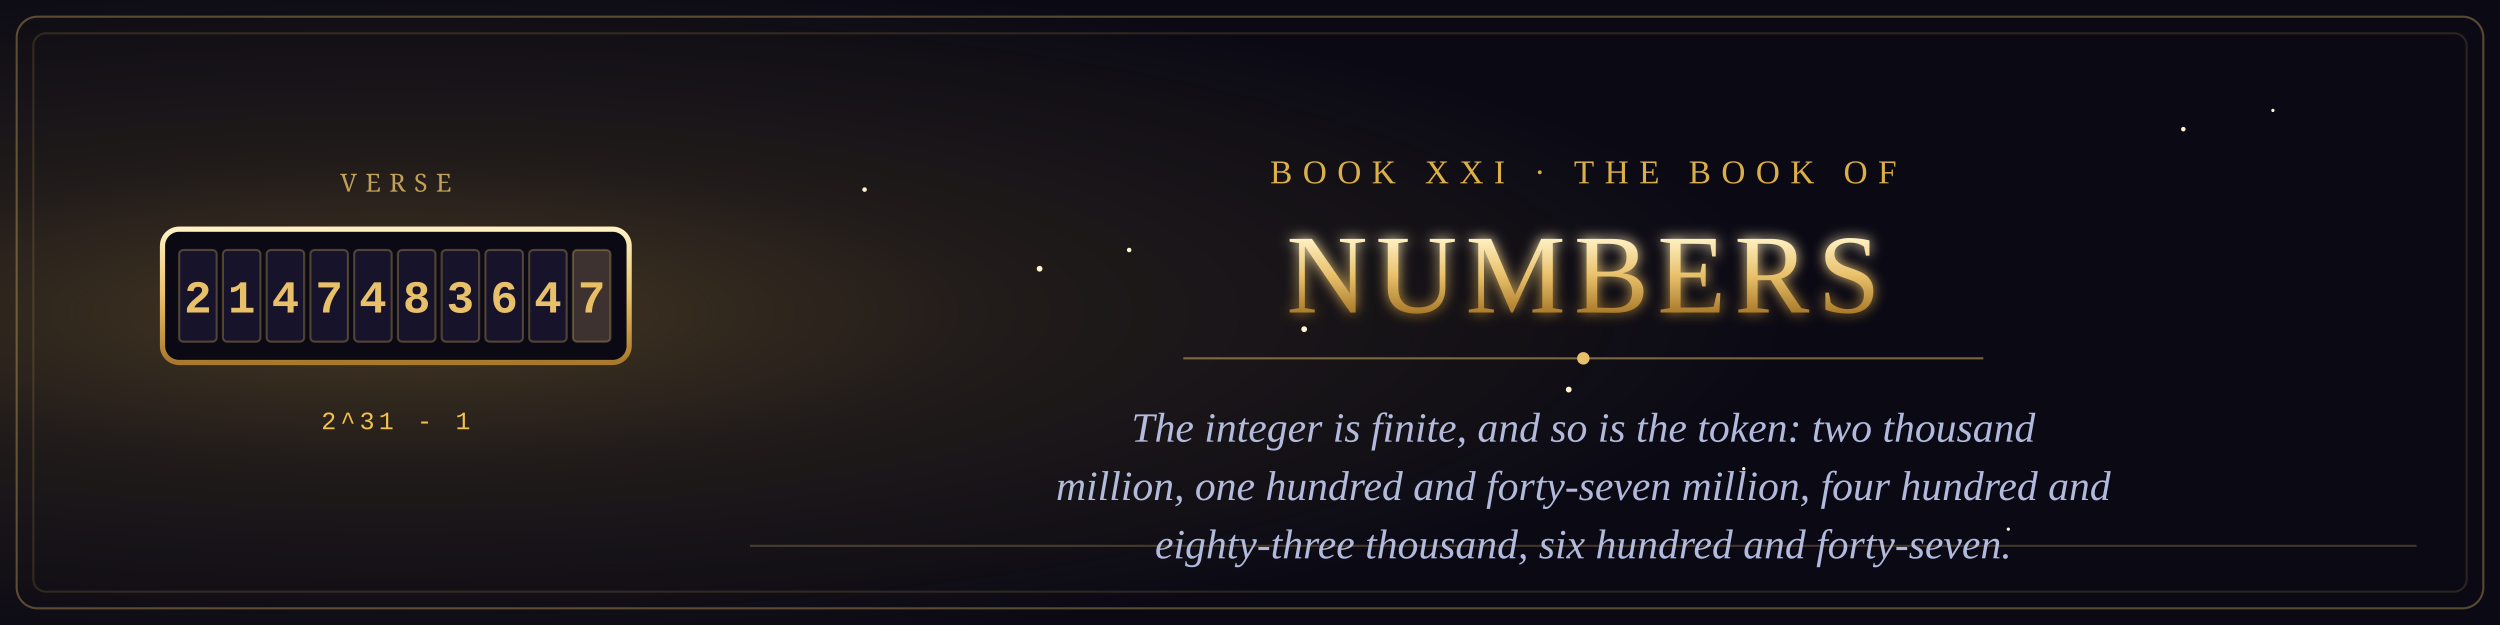
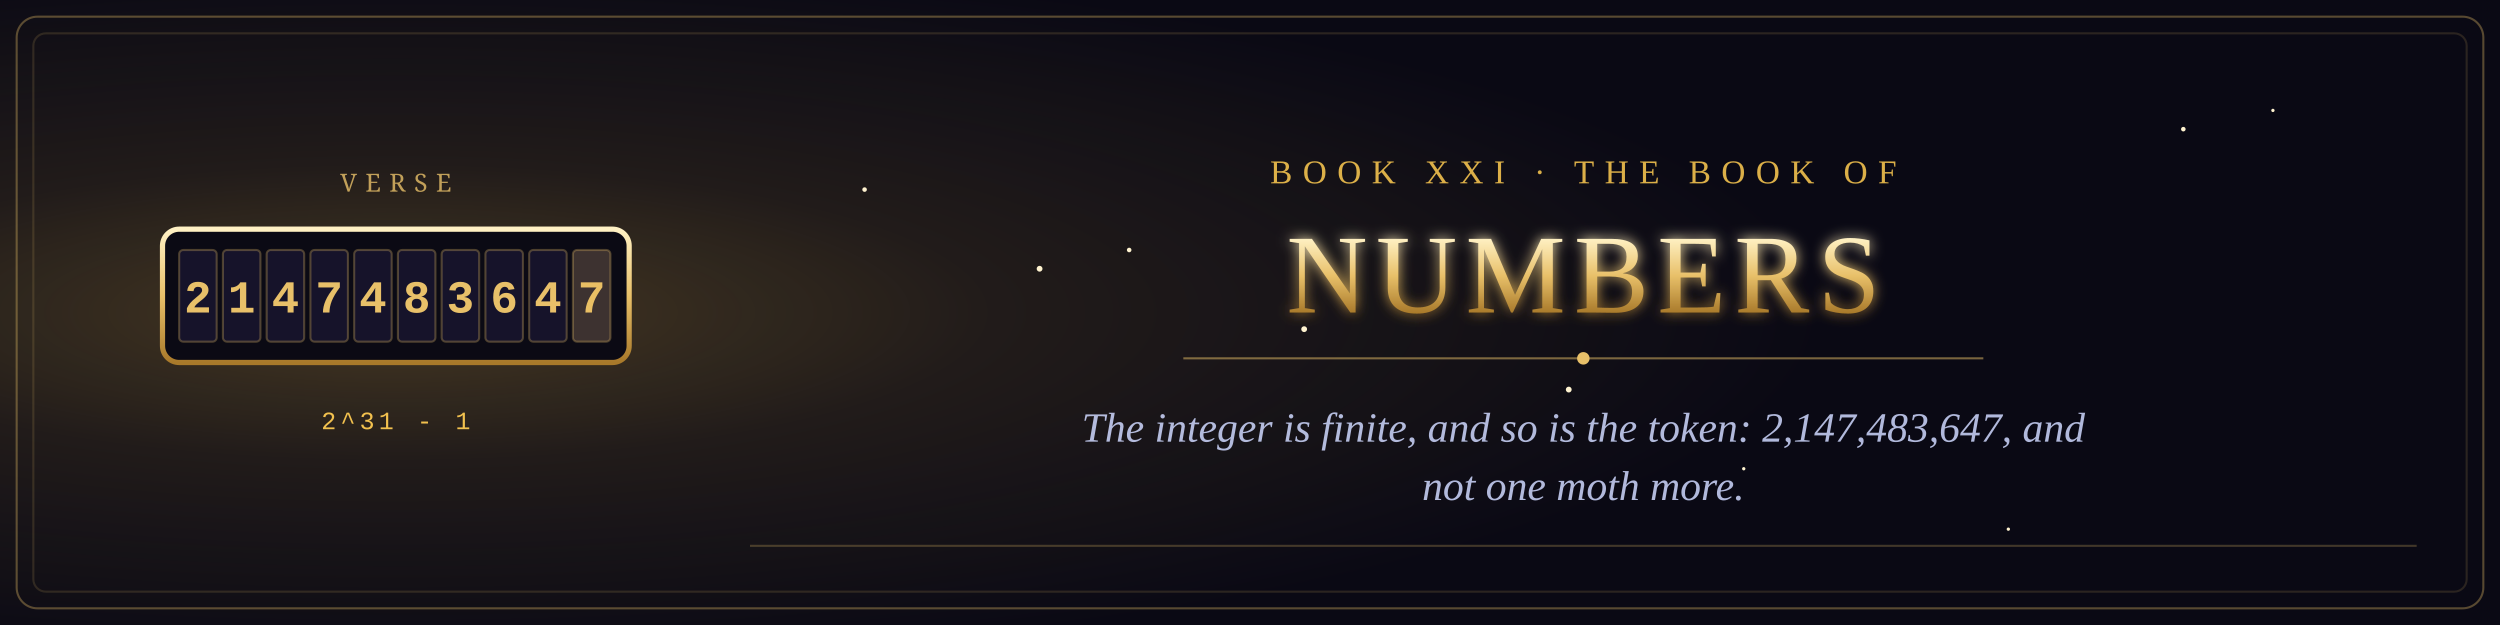
- <svg xmlns="http://www.w3.org/2000/svg" viewBox="0 0 1200 300" width="1200" height="300" role="img" aria-label="Book XXI. The Book of Numbers. The integer is finite, and so is the token: two thousand million, one hundred and forty-seven million, four hundred and eighty-three thousand, six hundred and forty-seven.">
+ <svg xmlns="http://www.w3.org/2000/svg" viewBox="0 0 1200 300" width="1200" height="300" role="img" aria-label="Book XXI. The Book of Numbers. The integer is finite, and so is the token: 2,147,483,647, and not one moth more.">
  <defs>
    <radialGradient id="sky" cx="16%" cy="50%" r="95%">
      <stop offset="0" stop-color="#f2c14e" stop-opacity="0.26" />
      <stop offset="0.25" stop-color="#f2c14e" stop-opacity="0.1" />
      <stop offset="0.6" stop-color="#f2c14e" stop-opacity="0" />
    </radialGradient>
    <radialGradient id="halo" cx="50%" cy="50%" r="50%">
      <stop offset="0" stop-color="#ffd27a" stop-opacity="0.5" />
      <stop offset="1" stop-color="#e0a940" stop-opacity="0" />
    </radialGradient>
    <linearGradient id="gold" x1="0" y1="0" x2="0" y2="1">
      <stop offset="0" stop-color="#fff1c4" />
      <stop offset="0.5" stop-color="#e8c069" />
      <stop offset="1" stop-color="#a8792a" />
    </linearGradient>
    <filter id="glow" x="-50%" y="-50%" width="200%" height="200%">
      <feGaussianBlur stdDeviation="3" result="b" />
      <feMerge>
        <feMergeNode in="b" />
        <feMergeNode in="SourceGraphic" />
      </feMerge>
    </filter>
    <style>
      .spin { transform-box: fill-box; transform-origin: center; animation: turn 30s linear infinite; }
      .rev { animation-direction: reverse; }
      .pulse { animation: pulse 4s ease-in-out infinite; }
      .blink { animation: blink 2.6s steps(2, jump-none) infinite; }
      .flutter { transform-box: fill-box; transform-origin: center; animation: flutter 3.2s ease-in-out infinite; }
      .pkt { fill: none; stroke-width: 2.6; stroke-linecap: round; stroke-dasharray: 10 400; animation: run 4.5s linear infinite; }
      .trace { fill: none; stroke-width: 2.4; stroke-linecap: round; stroke-dasharray: 14 900; animation: trace 7s linear infinite; }
      .flicker { transform-box: fill-box; transform-origin: bottom; animation: flicker 1.8s ease-in-out infinite; }
      .tilt { transform-box: view-box; transform-origin: 190px 62px; animation: tilt 6s ease-in-out infinite; }
      .star { fill: #fff3d0; animation: pulse 3s ease-in-out infinite; }
      @keyframes turn { to { transform: rotate(360deg); } }
      @keyframes pulse { 0%,100% { opacity: 0.45; } 50% { opacity: 1; } }
      @keyframes blink { 0% { opacity: 1; } 100% { opacity: 0.15; } }
      @keyframes flutter { 0%,100% { transform: scaleX(1); } 50% { transform: scaleX(0.82); } }
      @keyframes flicker { 0%,100% { transform: scale(1, 1); } 40% { transform: scale(0.94, 1.06); } 70% { transform: scale(1.04, 0.95); } }
      @keyframes tilt { 0%,100% { transform: rotate(-4deg); } 50% { transform: rotate(3deg); } }
      @keyframes run { from { stroke-dashoffset: 410; } to { stroke-dashoffset: 0; } }
      @keyframes trace { from { stroke-dashoffset: 914; } to { stroke-dashoffset: 0; } }
      @media (prefers-reduced-motion: reduce) { * { animation: none !important; } }
    </style>
  </defs>
  <rect width="1200" height="300" fill="#0a0914" />
  <rect width="1200" height="300" fill="url(#sky)" />
  <rect x="8" y="8" width="1184" height="284" rx="10" fill="none" stroke="#e8c069" stroke-opacity="0.35" />
  <rect x="16" y="16" width="1168" height="268" rx="6" fill="none" stroke="#e8c069" stroke-opacity="0.15" />
  <circle class="star" cx="1091" cy="53" r="0.8" style="animation-delay:-0.0s" />
  <circle class="star" cx="542" cy="120" r="1.1" style="animation-delay:-0.7s" />
  <circle class="star" cx="753" cy="187" r="1.4" style="animation-delay:-1.4s" />
  <circle class="star" cx="964" cy="254" r="0.8" style="animation-delay:-2.1s" />
  <circle class="star" cx="415" cy="91" r="1.1" style="animation-delay:-2.8s" />
  <circle class="star" cx="626" cy="158" r="1.4" style="animation-delay:-3.5s" />
  <circle class="star" cx="837" cy="225" r="0.8" style="animation-delay:-4.2s" />
  <circle class="star" cx="1048" cy="62" r="1.1" style="animation-delay:-4.9s" />
  <circle class="star" cx="499" cy="129" r="1.4" style="animation-delay:-5.6s" />
  <path d="M360 262 H1160" stroke="#e8c069" stroke-opacity="0.25" />
  <path class="trace" d="M360 262 H1160" stroke="#f2c14e" filter="url(#glow)" />
  <g transform="translate(190 150)">
    <rect x="-112" y="-40" width="224" height="64" rx="8" fill="#0b0a14" stroke="url(#gold)" stroke-width="2.5" />
    <g font-family="'Courier New', monospace" font-weight="bold" font-size="22" fill="#e8c069" text-anchor="middle">
      <rect x="-104" y="-30" width="18" height="44" rx="2" fill="#16132a" stroke="#e8c069" stroke-opacity="0.3" />
      <text x="-95" y="0">2</text>
      <rect x="-83" y="-30" width="18" height="44" rx="2" fill="#16132a" stroke="#e8c069" stroke-opacity="0.3" />
      <text x="-74" y="0">1</text>
      <rect x="-62" y="-30" width="18" height="44" rx="2" fill="#16132a" stroke="#e8c069" stroke-opacity="0.3" />
      <text x="-53" y="0">4</text>
      <rect x="-41" y="-30" width="18" height="44" rx="2" fill="#16132a" stroke="#e8c069" stroke-opacity="0.3" />
      <text x="-32" y="0">7</text>
      <rect x="-20" y="-30" width="18" height="44" rx="2" fill="#16132a" stroke="#e8c069" stroke-opacity="0.3" />
      <text x="-11" y="0">4</text>
      <rect x="1" y="-30" width="18" height="44" rx="2" fill="#16132a" stroke="#e8c069" stroke-opacity="0.3" />
      <text x="10" y="0">8</text>
      <rect x="22" y="-30" width="18" height="44" rx="2" fill="#16132a" stroke="#e8c069" stroke-opacity="0.3" />
      <text x="31" y="0">3</text>
      <rect x="43" y="-30" width="18" height="44" rx="2" fill="#16132a" stroke="#e8c069" stroke-opacity="0.3" />
      <text x="52" y="0">6</text>
      <rect x="64" y="-30" width="18" height="44" rx="2" fill="#16132a" stroke="#e8c069" stroke-opacity="0.3" />
      <text x="73" y="0">4</text>
      <rect x="85" y="-30" width="18" height="44" rx="2" fill="#16132a" stroke="#e8c069" stroke-opacity="0.3" />
      <text x="94" y="0">7</text>
    </g>
    <rect class="blink" x="85" y="-30" width="18" height="44" rx="2" fill="#f2c14e" fill-opacity="0.18" />
    <text x="0" y="56" text-anchor="middle" font-family="'Courier New', monospace" font-size="12" letter-spacing="2" fill="#f2c14e">2^31 - 1</text>
    <text x="0" y="-58" text-anchor="middle" font-family="Georgia, serif" font-size="12" letter-spacing="4" fill="#e8c069" fill-opacity="0.8">VERSE</text>
  </g>
  <text x="760" y="88" text-anchor="middle" font-family="Georgia, 'Times New Roman', serif" font-size="16" letter-spacing="5" fill="#f2c14e" fill-opacity="0.9">BOOK XXI · THE BOOK OF</text>
  <text x="760" y="150" text-anchor="middle" font-family="Cinzel, 'Trajan Pro', Georgia, 'Times New Roman', serif" font-size="54" letter-spacing="4" fill="url(#gold)" filter="url(#glow)">NUMBERS</text>
  <path d="M568 172 H952" stroke="#e8c069" stroke-opacity="0.5" />
  <circle cx="760" cy="172" r="3" fill="#e8c069" />
-   <text x="760" y="212" text-anchor="middle" font-family="Georgia, 'Times New Roman', serif" font-style="italic" font-size="20" fill="#cfd8ff" fill-opacity="0.85">The integer is finite, and so is the token: two thousand</text>
-   <text x="760" y="240" text-anchor="middle" font-family="Georgia, 'Times New Roman', serif" font-style="italic" font-size="20" fill="#cfd8ff" fill-opacity="0.85">million, one hundred and forty-seven million, four hundred and</text>
-   <text x="760" y="268" text-anchor="middle" font-family="Georgia, 'Times New Roman', serif" font-style="italic" font-size="20" fill="#cfd8ff" fill-opacity="0.85">eighty-three thousand, six hundred and forty-seven.</text>
+   <text x="760" y="212" text-anchor="middle" font-family="Georgia, 'Times New Roman', serif" font-style="italic" font-size="20" fill="#cfd8ff" fill-opacity="0.85">The integer is finite, and so is the token: 2,147,483,647, and</text>
+   <text x="760" y="240" text-anchor="middle" font-family="Georgia, 'Times New Roman', serif" font-style="italic" font-size="20" fill="#cfd8ff" fill-opacity="0.85">not one moth more.</text>
</svg>
